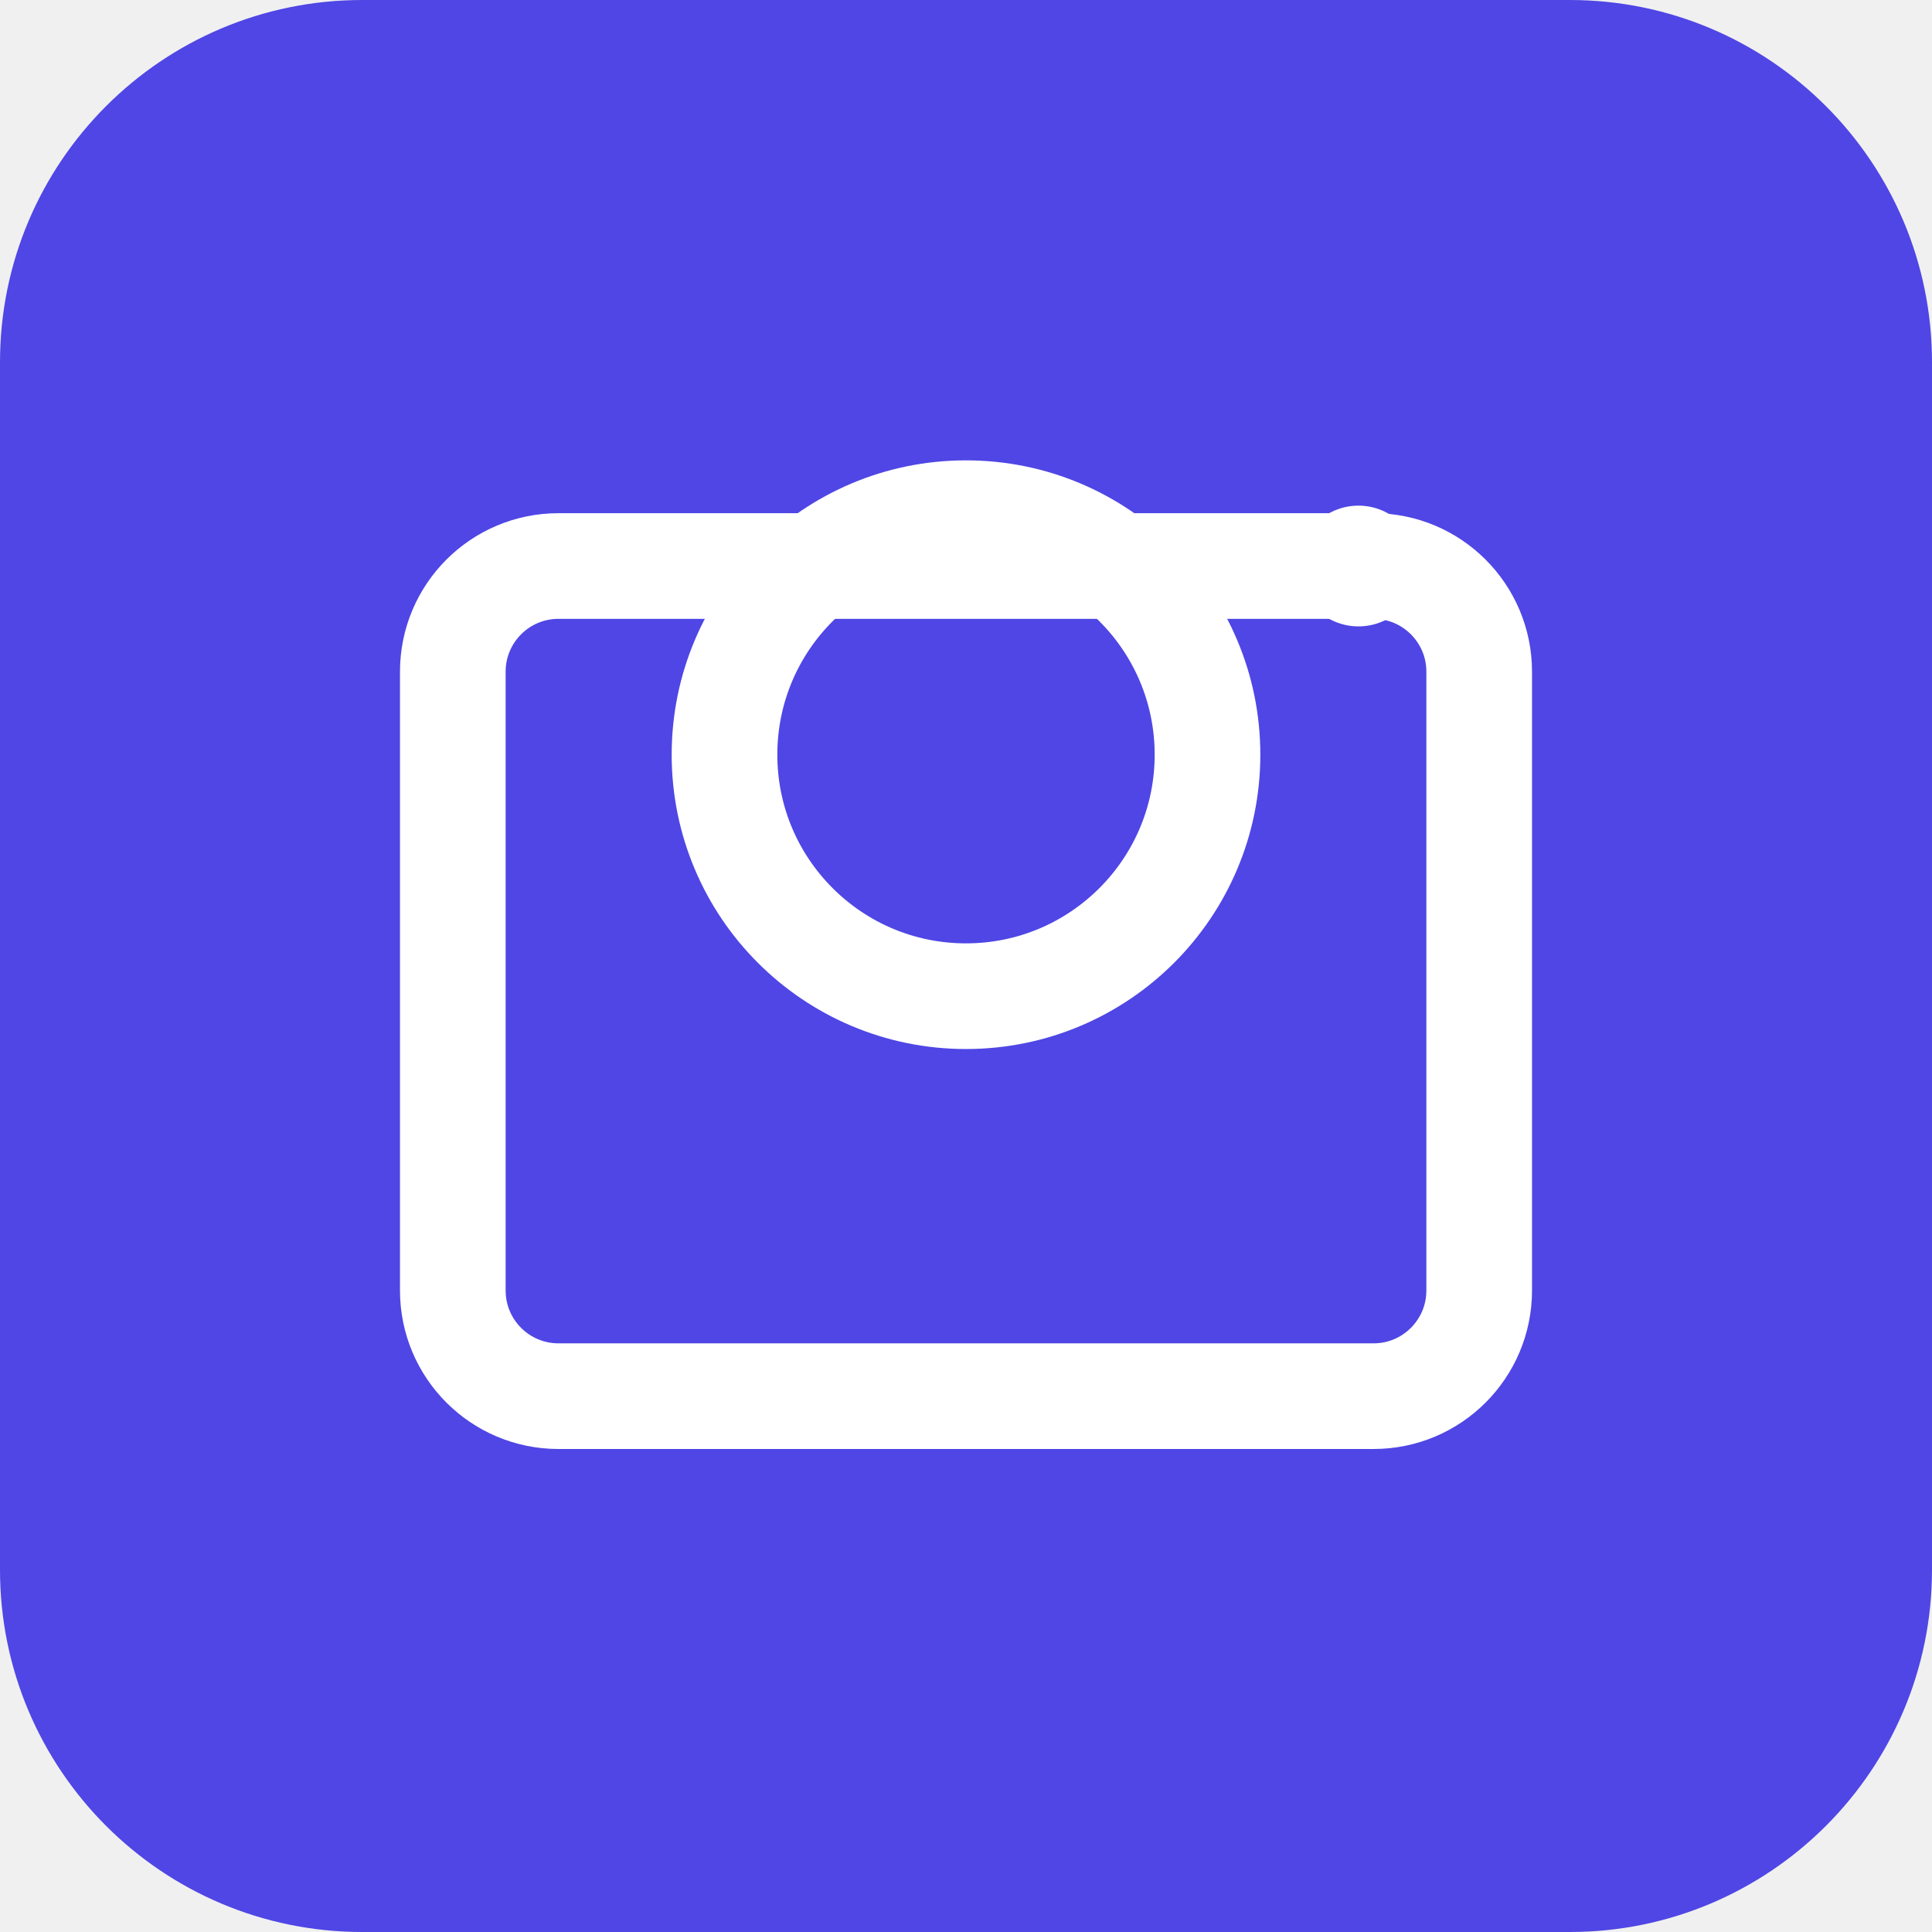
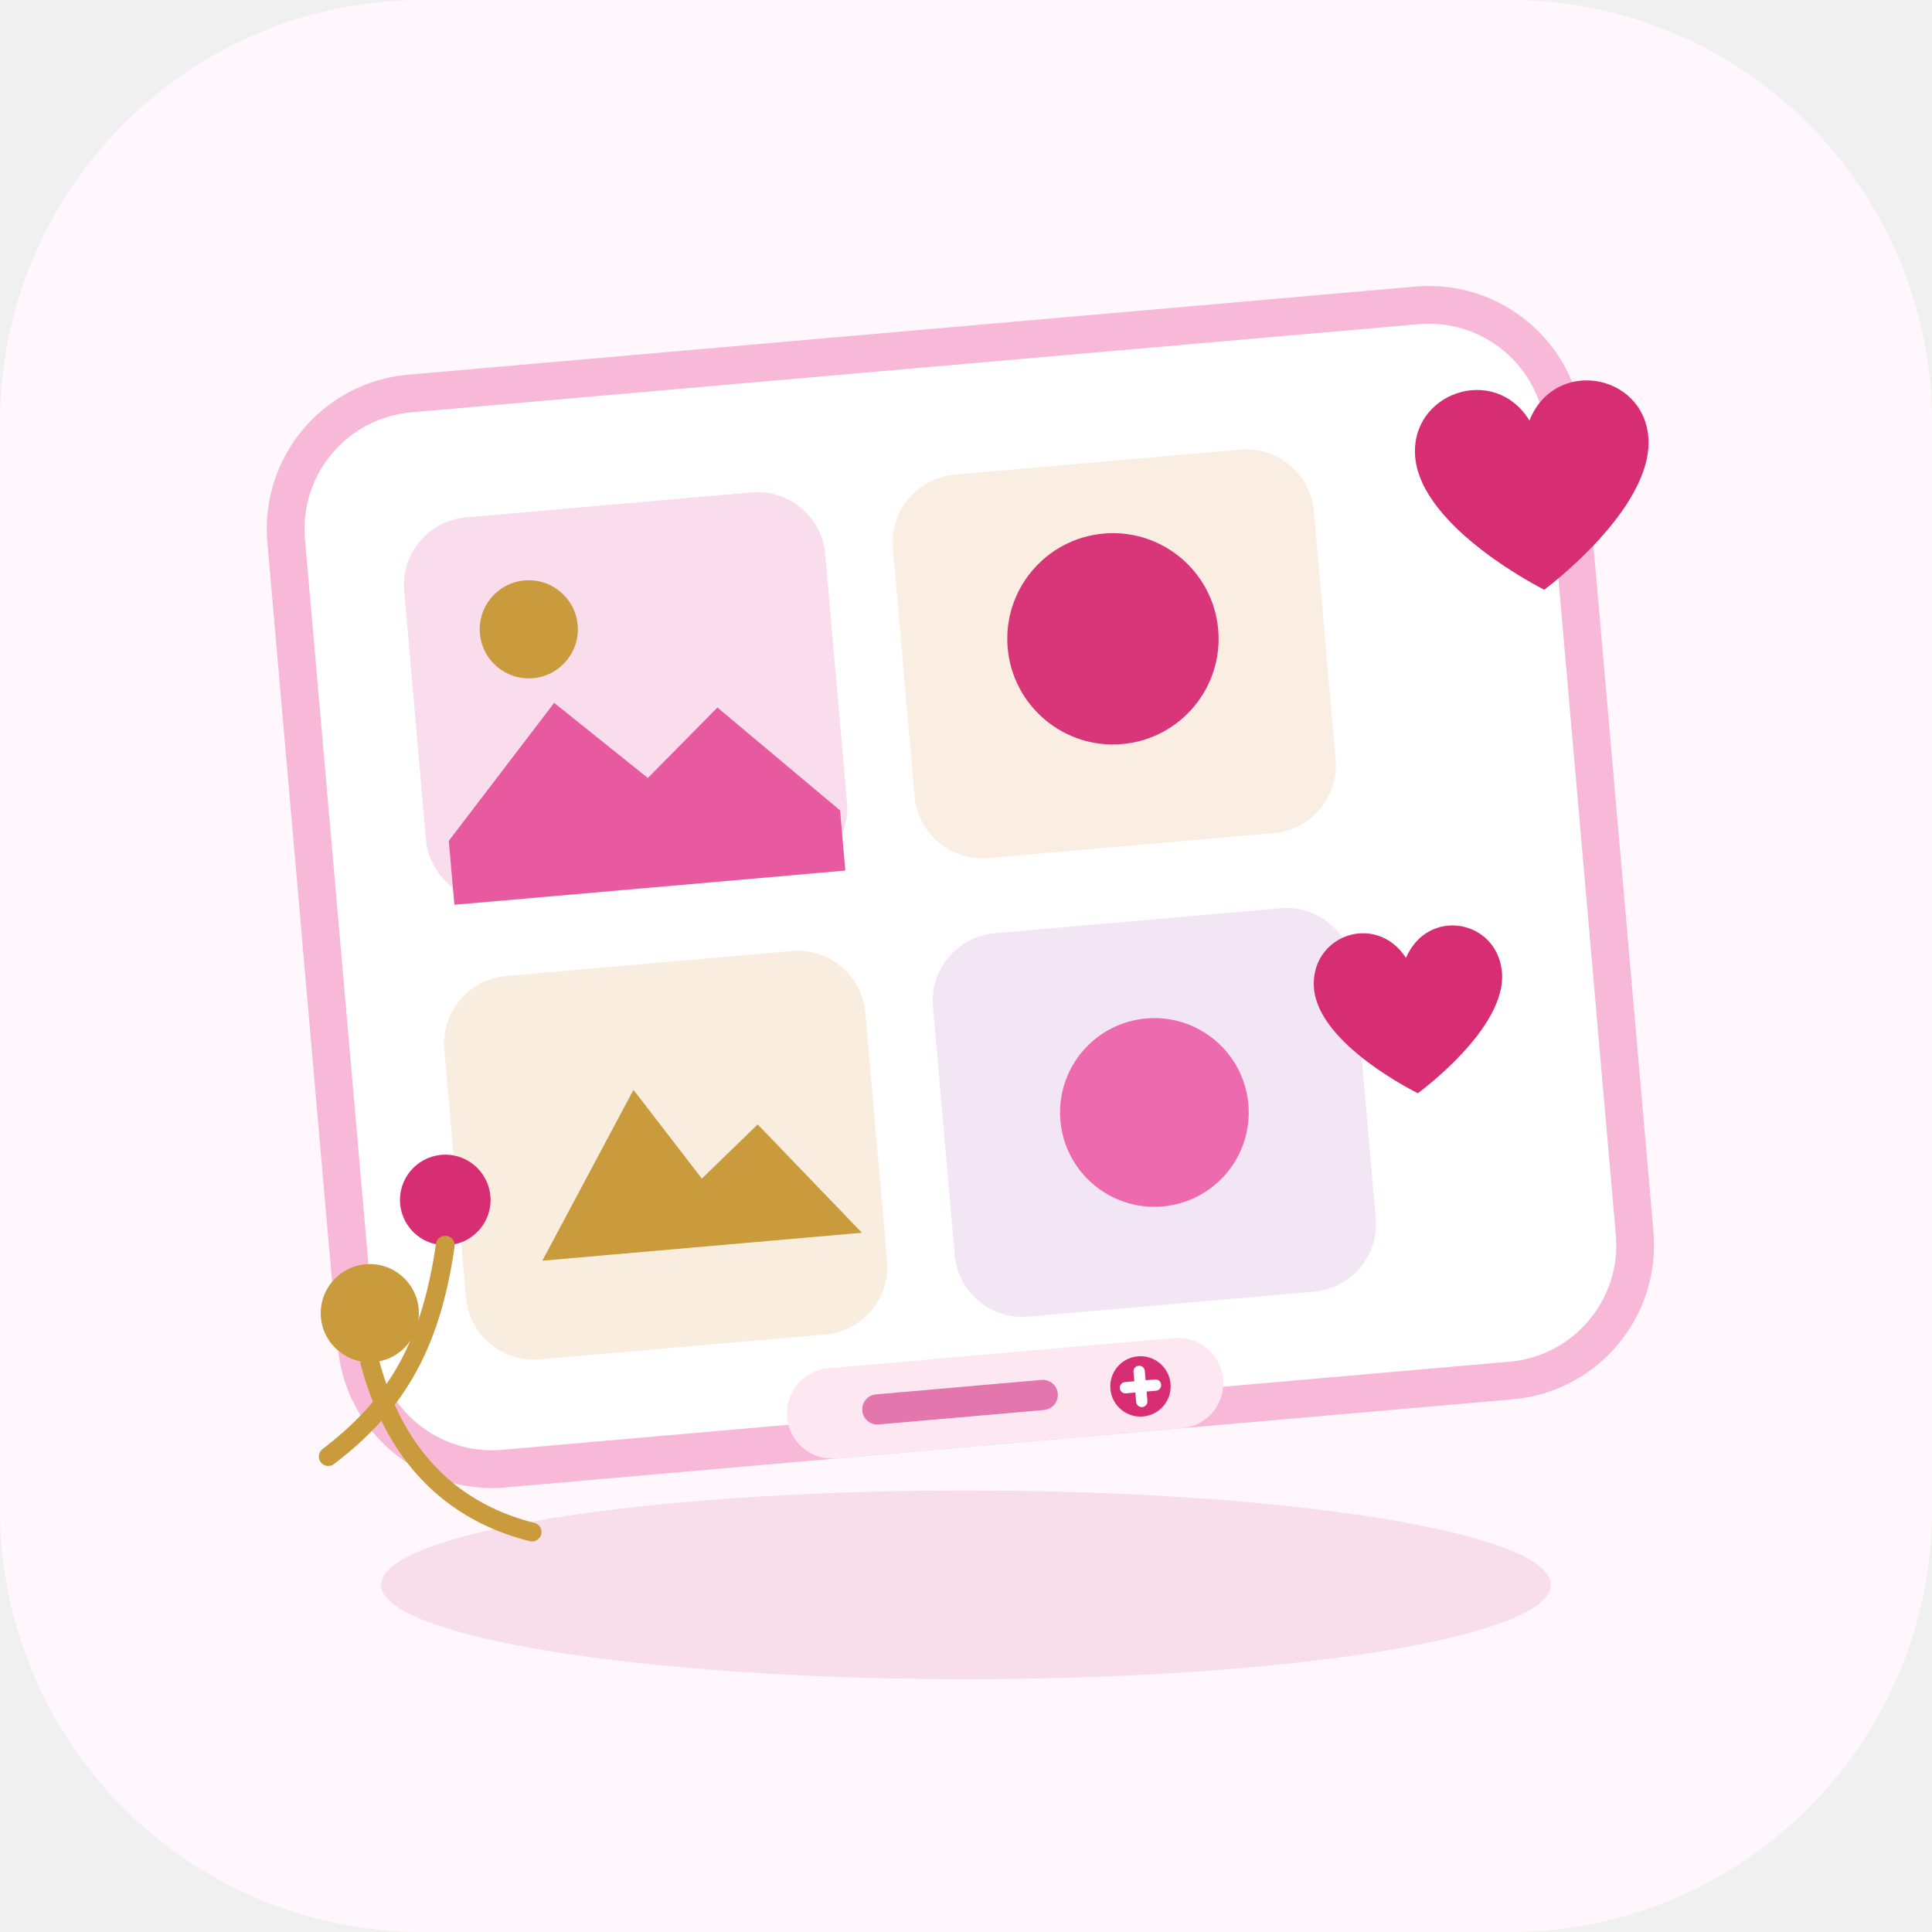
<svg xmlns="http://www.w3.org/2000/svg" viewBox="0 0 512 512" role="img" aria-label="EventShare">
-   <rect width="512" height="512" rx="96" fill="#4f46e5" />
-   <circle cx="256" cy="200" r="64" fill="none" stroke="#ffffff" stroke-width="28" />
-   <rect x="120" y="150" width="272" height="220" rx="28" fill="none" stroke="#ffffff" stroke-width="28" />
-   <circle cx="360" cy="150" r="16" fill="#ffffff" />
+   <rect width="512" height="512" rx="112" fill="#fff7fb" />
+   <ellipse cx="256" cy="420" rx="155" ry="25" fill="#f8ddea" />
+   <g transform="rotate(-5 256 252)">
+     <rect x="86" y="92" width="340" height="286" rx="36" fill="#ffffff" stroke="#f7b9d7" stroke-width="10" />
+     <rect x="116" y="126" width="112" height="102" rx="18" fill="#f9ddec" />
+     <circle cx="148" cy="157" r="13" fill="#c99b3c" />
+     <path d="m122 211 31-34 23 22 20-17 30 30v16h-104z" fill="#e85a9f" />
+     <rect x="246" y="126" width="112" height="102" rx="18" fill="#faeee3" />
+     <circle cx="302" cy="173" r="28" fill="#d9367a" />
+     <rect x="116" y="248" width="112" height="102" rx="18" fill="#f8eddf" />
+     <path d="m137 324 28-43 16 25 16-13 25 31z" fill="#c99b3c" />
+     <rect x="246" y="248" width="112" height="102" rx="18" fill="#f3e6f4" />
+     <circle cx="302" cy="299" r="25" fill="#ed6aae" />
+     <path d="M386 132c0-17 23-23 31-7 8-16 31-10 31 7 0 19-31 38-31 38s-31-19-31-38z" fill="#d72d73" />
+     <path d="M347 270c0-14 18-19 25-6 7-13 25-8 25 6 0 15-25 30-25 30s-25-15-25-30z" fill="#d72d73" />
+     <rect x="198" y="359" width="116" height="24" rx="12" fill="#fde8f2" />
+     <rect x="218" y="367" width="52" height="8" rx="4" fill="#e276ad" />
+     <circle cx="292" cy="371" r="8" fill="#d72d73" />
+     <path d="M288 371h8M292 367v8" stroke="#fff" stroke-width="3" stroke-linecap="round" />
+   </g>
+   <circle cx="98" cy="348" r="13" fill="#c99b3c" />
+   <circle cx="118" cy="318" r="12" fill="#d72d73" />
+   <path d="M98 361c8 30 27 41 43 45M118 330c-4 28-14 43-31 56" fill="none" stroke="#c99b3c" stroke-width="5" stroke-linecap="round" />
</svg>
